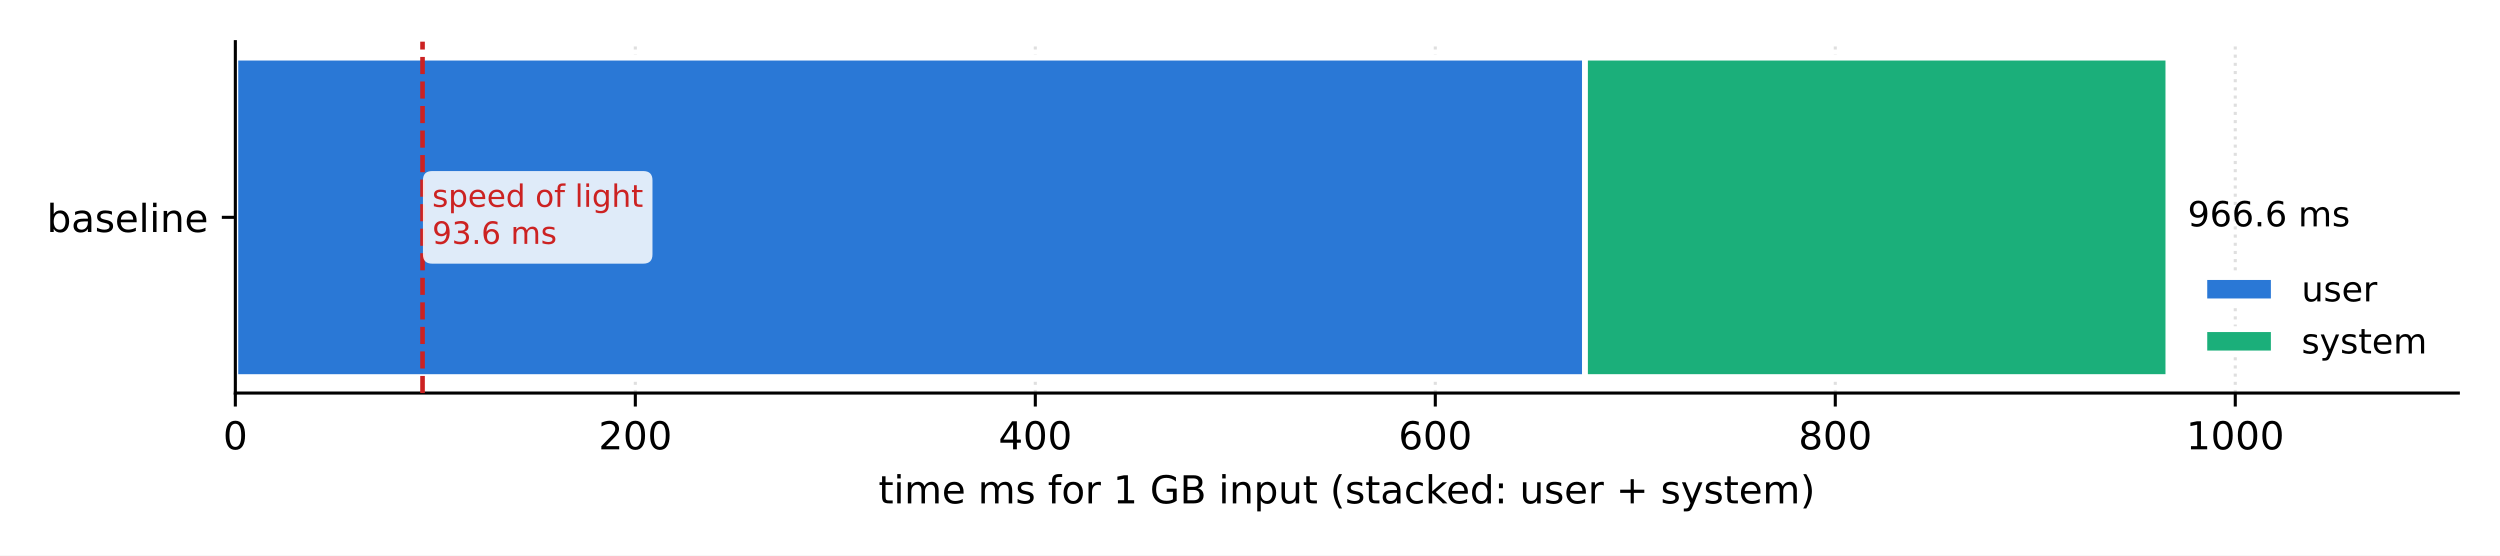
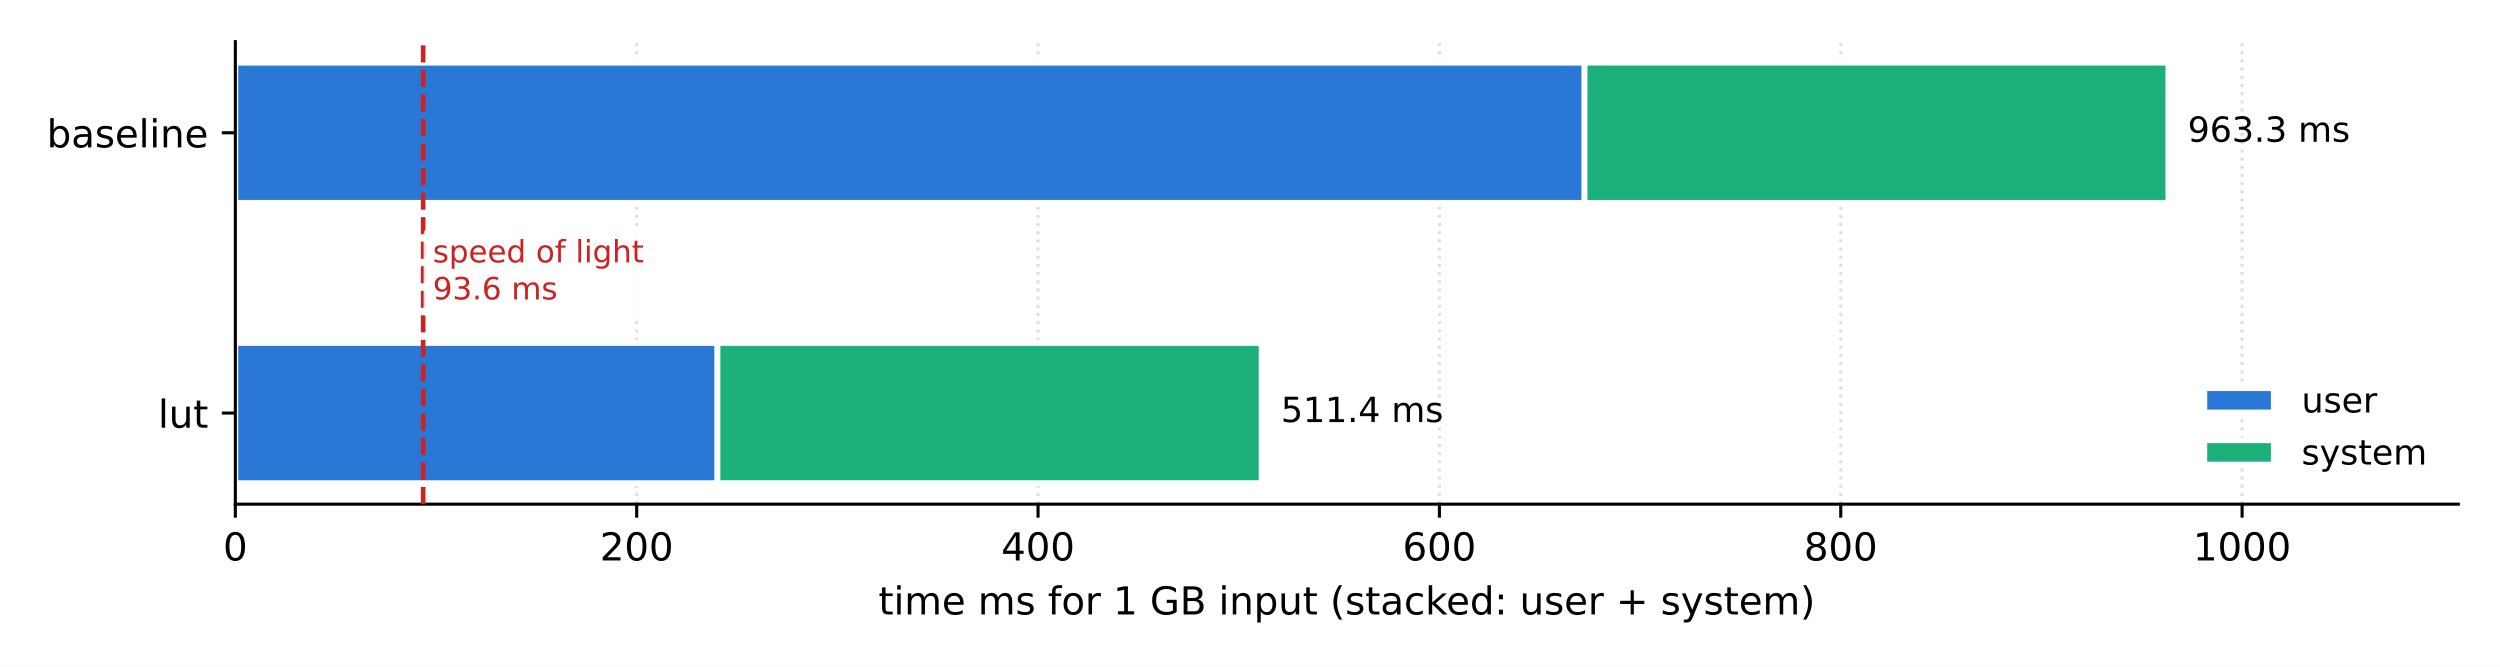
- <svg xmlns="http://www.w3.org/2000/svg" xmlns:xlink="http://www.w3.org/1999/xlink" width="648pt" height="144pt" viewBox="0 0 648 144" version="1.1">
+ <svg xmlns="http://www.w3.org/2000/svg" xmlns:xlink="http://www.w3.org/1999/xlink" width="648pt" height="172.8pt" viewBox="0 0 648 172.8" version="1.1">
  <defs>
    <style type="text/css">*{stroke-linejoin: round; stroke-linecap: butt}</style>
  </defs>
  <g id="figure_1">
    <g id="patch_1">
-       <path d="M 0 144  L 648 144  L 648 0  L 0 0  z " style="fill: #ffffff" />
+       <path d="M 0 172.8  L 648 172.8  L 648 0  L 0 0  z " style="fill: #ffffff" />
    </g>
    <g id="axes_1">
      <g id="patch_2">
-         <path d="M 61 101.878  L 637.2 101.878  L 637.2 10.8  L 61 10.8  z " style="fill: #ffffff" />
+         <path d="M 61 130.678  L 637.2 130.678  L 637.2 10.8  L 61 10.8  z " style="fill: #ffffff" />
      </g>
      <g id="matplotlib.axis_1">
        <g id="xtick_1">
          <g id="line2d_1">
-             <path d="M 61 101.878  L 61 10.8  " clip-path="url(#p54619168cc)" style="fill: none; stroke-dasharray: 0.8,1.32; stroke-dashoffset: 0; stroke: #b0b0b0; stroke-opacity: 0.4; stroke-width: 0.8" />
+             <path d="M 61 130.678  L 61 10.8  " clip-path="url(#pf8e2a51015)" style="fill: none; stroke-dasharray: 0.8,1.32; stroke-dashoffset: 0; stroke: #b0b0b0; stroke-opacity: 0.4; stroke-width: 0.8" />
          </g>
          <g id="line2d_2">
            <defs>
-               <path id="mf7cc5df647" d="M 0 0  L 0 3.5  " style="stroke: #000000; stroke-width: 0.8" />
+               <path id="m6ec5cdef84" d="M 0 0  L 0 3.5  " style="stroke: #000000; stroke-width: 0.8" />
            </defs>
            <g>
-               <use xlink:href="#mf7cc5df647" x="61" y="101.878" style="stroke: #000000; stroke-width: 0.8" />
+               <use xlink:href="#m6ec5cdef84" x="61" y="130.678" style="stroke: #000000; stroke-width: 0.8" />
            </g>
          </g>
          <g id="text_1">
-             <g transform="translate(57.81875 116.4753) scale(0.1 -0.1)">
+             <g transform="translate(57.81875 145.2753) scale(0.1 -0.1)">
              <defs>
                <path id="DejaVuSans-13" d="M 2034 4250  Q 1547 4250 1301 3770  Q 1056 3291 1056 2328  Q 1056 1369 1301 889  Q 1547 409 2034 409  Q 2525 409 2770 889  Q 3016 1369 3016 2328  Q 3016 3291 2770 3770  Q 2525 4250 2034 4250  z M 2034 4750  Q 2819 4750 3233 4129  Q 3647 3509 3647 2328  Q 3647 1150 3233 529  Q 2819 -91 2034 -91  Q 1250 -91 836 529  Q 422 1150 422 2328  Q 422 3509 836 4129  Q 1250 4750 2034 4750  z " transform="scale(0.015625)" />
              </defs>
              <use xlink:href="#DejaVuSans-13" />
            </g>
          </g>
        </g>
        <g id="xtick_2">
          <g id="line2d_3">
-             <path d="M 164.677 101.878  L 164.677 10.8  " clip-path="url(#p54619168cc)" style="fill: none; stroke-dasharray: 0.8,1.32; stroke-dashoffset: 0; stroke: #b0b0b0; stroke-opacity: 0.4; stroke-width: 0.8" />
+             <path d="M 165.03 130.678  L 165.03 10.8  " clip-path="url(#pf8e2a51015)" style="fill: none; stroke-dasharray: 0.8,1.32; stroke-dashoffset: 0; stroke: #b0b0b0; stroke-opacity: 0.4; stroke-width: 0.8" />
          </g>
          <g id="line2d_4">
            <g>
-               <use xlink:href="#mf7cc5df647" x="164.677" y="101.878" style="stroke: #000000; stroke-width: 0.8" />
+               <use xlink:href="#m6ec5cdef84" x="165.03" y="130.678" style="stroke: #000000; stroke-width: 0.8" />
            </g>
          </g>
          <g id="text_2">
-             <g transform="translate(155.1328 116.4753) scale(0.1 -0.1)">
+             <g transform="translate(155.4866 145.2753) scale(0.1 -0.1)">
              <defs>
                <path id="DejaVuSans-15" d="M 1228 531  L 3431 531  L 3431 0  L 469 0  L 469 531  Q 828 903 1448 1529  Q 2069 2156 2228 2338  Q 2531 2678 2651 2914  Q 2772 3150 2772 3378  Q 2772 3750 2511 3984  Q 2250 4219 1831 4219  Q 1534 4219 1204 4116  Q 875 4013 500 3803  L 500 4441  Q 881 4594 1212 4672  Q 1544 4750 1819 4750  Q 2544 4750 2975 4387  Q 3406 4025 3406 3419  Q 3406 3131 3298 2873  Q 3191 2616 2906 2266  Q 2828 2175 2409 1742  Q 1991 1309 1228 531  z " transform="scale(0.015625)" />
              </defs>
              <use xlink:href="#DejaVuSans-15" />
              <use xlink:href="#DejaVuSans-13" transform="translate(63.625 0)" />
              <use xlink:href="#DejaVuSans-13" transform="translate(127.25 0)" />
            </g>
          </g>
        </g>
        <g id="xtick_3">
          <g id="line2d_5">
-             <path d="M 268.353 101.878  L 268.353 10.8  " clip-path="url(#p54619168cc)" style="fill: none; stroke-dasharray: 0.8,1.32; stroke-dashoffset: 0; stroke: #b0b0b0; stroke-opacity: 0.4; stroke-width: 0.8" />
+             <path d="M 269.061 130.678  L 269.061 10.8  " clip-path="url(#pf8e2a51015)" style="fill: none; stroke-dasharray: 0.8,1.32; stroke-dashoffset: 0; stroke: #b0b0b0; stroke-opacity: 0.4; stroke-width: 0.8" />
          </g>
          <g id="line2d_6">
            <g>
-               <use xlink:href="#mf7cc5df647" x="268.353" y="101.878" style="stroke: #000000; stroke-width: 0.8" />
+               <use xlink:href="#m6ec5cdef84" x="269.061" y="130.678" style="stroke: #000000; stroke-width: 0.8" />
            </g>
          </g>
          <g id="text_3">
-             <g transform="translate(258.8094 116.4753) scale(0.1 -0.1)">
+             <g transform="translate(259.517 145.2753) scale(0.1 -0.1)">
              <defs>
                <path id="DejaVuSans-17" d="M 2419 4116  L 825 1625  L 2419 1625  L 2419 4116  z M 2253 4666  L 3047 4666  L 3047 1625  L 3713 1625  L 3713 1100  L 3047 1100  L 3047 0  L 2419 0  L 2419 1100  L 313 1100  L 313 1709  L 2253 4666  z " transform="scale(0.015625)" />
              </defs>
              <use xlink:href="#DejaVuSans-17" />
              <use xlink:href="#DejaVuSans-13" transform="translate(63.625 0)" />
              <use xlink:href="#DejaVuSans-13" transform="translate(127.25 0)" />
            </g>
          </g>
        </g>
        <g id="xtick_4">
          <g id="line2d_7">
-             <path d="M 372.03 101.878  L 372.03 10.8  " clip-path="url(#p54619168cc)" style="fill: none; stroke-dasharray: 0.8,1.32; stroke-dashoffset: 0; stroke: #b0b0b0; stroke-opacity: 0.4; stroke-width: 0.8" />
+             <path d="M 373.091 130.678  L 373.091 10.8  " clip-path="url(#pf8e2a51015)" style="fill: none; stroke-dasharray: 0.8,1.32; stroke-dashoffset: 0; stroke: #b0b0b0; stroke-opacity: 0.4; stroke-width: 0.8" />
          </g>
          <g id="line2d_8">
            <g>
-               <use xlink:href="#mf7cc5df647" x="372.03" y="101.878" style="stroke: #000000; stroke-width: 0.8" />
+               <use xlink:href="#m6ec5cdef84" x="373.091" y="130.678" style="stroke: #000000; stroke-width: 0.8" />
            </g>
          </g>
          <g id="text_4">
-             <g transform="translate(362.486 116.4753) scale(0.1 -0.1)">
+             <g transform="translate(363.5474 145.2753) scale(0.1 -0.1)">
              <defs>
                <path id="DejaVuSans-19" d="M 2113 2584  Q 1688 2584 1439 2293  Q 1191 2003 1191 1497  Q 1191 994 1439 701  Q 1688 409 2113 409  Q 2538 409 2786 701  Q 3034 994 3034 1497  Q 3034 2003 2786 2293  Q 2538 2584 2113 2584  z M 3366 4563  L 3366 3988  Q 3128 4100 2886 4159  Q 2644 4219 2406 4219  Q 1781 4219 1451 3797  Q 1122 3375 1075 2522  Q 1259 2794 1537 2939  Q 1816 3084 2150 3084  Q 2853 3084 3261 2657  Q 3669 2231 3669 1497  Q 3669 778 3244 343  Q 2819 -91 2113 -91  Q 1303 -91 875 529  Q 447 1150 447 2328  Q 447 3434 972 4092  Q 1497 4750 2381 4750  Q 2619 4750 2861 4703  Q 3103 4656 3366 4563  z " transform="scale(0.015625)" />
              </defs>
              <use xlink:href="#DejaVuSans-19" />
              <use xlink:href="#DejaVuSans-13" transform="translate(63.625 0)" />
              <use xlink:href="#DejaVuSans-13" transform="translate(127.25 0)" />
            </g>
          </g>
        </g>
        <g id="xtick_5">
          <g id="line2d_9">
-             <path d="M 475.706 101.878  L 475.706 10.8  " clip-path="url(#p54619168cc)" style="fill: none; stroke-dasharray: 0.8,1.32; stroke-dashoffset: 0; stroke: #b0b0b0; stroke-opacity: 0.4; stroke-width: 0.8" />
+             <path d="M 477.122 130.678  L 477.122 10.8  " clip-path="url(#pf8e2a51015)" style="fill: none; stroke-dasharray: 0.8,1.32; stroke-dashoffset: 0; stroke: #b0b0b0; stroke-opacity: 0.4; stroke-width: 0.8" />
          </g>
          <g id="line2d_10">
            <g>
-               <use xlink:href="#mf7cc5df647" x="475.706" y="101.878" style="stroke: #000000; stroke-width: 0.8" />
+               <use xlink:href="#m6ec5cdef84" x="477.122" y="130.678" style="stroke: #000000; stroke-width: 0.8" />
            </g>
          </g>
          <g id="text_5">
-             <g transform="translate(466.1626 116.4753) scale(0.1 -0.1)">
+             <g transform="translate(467.5778 145.2753) scale(0.1 -0.1)">
              <defs>
                <path id="DejaVuSans-1b" d="M 2034 2216  Q 1584 2216 1326 1975  Q 1069 1734 1069 1313  Q 1069 891 1326 650  Q 1584 409 2034 409  Q 2484 409 2743 651  Q 3003 894 3003 1313  Q 3003 1734 2745 1975  Q 2488 2216 2034 2216  z M 1403 2484  Q 997 2584 770 2862  Q 544 3141 544 3541  Q 544 4100 942 4425  Q 1341 4750 2034 4750  Q 2731 4750 3128 4425  Q 3525 4100 3525 3541  Q 3525 3141 3298 2862  Q 3072 2584 2669 2484  Q 3125 2378 3379 2068  Q 3634 1759 3634 1313  Q 3634 634 3220 271  Q 2806 -91 2034 -91  Q 1263 -91 848 271  Q 434 634 434 1313  Q 434 1759 690 2068  Q 947 2378 1403 2484  z M 1172 3481  Q 1172 3119 1398 2916  Q 1625 2713 2034 2713  Q 2441 2713 2670 2916  Q 2900 3119 2900 3481  Q 2900 3844 2670 4047  Q 2441 4250 2034 4250  Q 1625 4250 1398 4047  Q 1172 3844 1172 3481  z " transform="scale(0.015625)" />
              </defs>
              <use xlink:href="#DejaVuSans-1b" />
              <use xlink:href="#DejaVuSans-13" transform="translate(63.625 0)" />
              <use xlink:href="#DejaVuSans-13" transform="translate(127.25 0)" />
            </g>
          </g>
        </g>
        <g id="xtick_6">
          <g id="line2d_11">
-             <path d="M 579.383 101.878  L 579.383 10.8  " clip-path="url(#p54619168cc)" style="fill: none; stroke-dasharray: 0.8,1.32; stroke-dashoffset: 0; stroke: #b0b0b0; stroke-opacity: 0.4; stroke-width: 0.8" />
+             <path d="M 581.152 130.678  L 581.152 10.8  " clip-path="url(#pf8e2a51015)" style="fill: none; stroke-dasharray: 0.8,1.32; stroke-dashoffset: 0; stroke: #b0b0b0; stroke-opacity: 0.4; stroke-width: 0.8" />
          </g>
          <g id="line2d_12">
            <g>
-               <use xlink:href="#mf7cc5df647" x="579.383" y="101.878" style="stroke: #000000; stroke-width: 0.8" />
+               <use xlink:href="#m6ec5cdef84" x="581.152" y="130.678" style="stroke: #000000; stroke-width: 0.8" />
            </g>
          </g>
          <g id="text_6">
-             <g transform="translate(566.658 116.4753) scale(0.1 -0.1)">
+             <g transform="translate(568.4269 145.2753) scale(0.1 -0.1)">
              <defs>
                <path id="DejaVuSans-14" d="M 794 531  L 1825 531  L 1825 4091  L 703 3866  L 703 4441  L 1819 4666  L 2450 4666  L 2450 531  L 3481 531  L 3481 0  L 794 0  L 794 531  z " transform="scale(0.015625)" />
              </defs>
              <use xlink:href="#DejaVuSans-14" />
              <use xlink:href="#DejaVuSans-13" transform="translate(63.625 0)" />
              <use xlink:href="#DejaVuSans-13" transform="translate(127.25 0)" />
              <use xlink:href="#DejaVuSans-13" transform="translate(190.875 0)" />
            </g>
          </g>
        </g>
        <g id="text_7">
-           <g transform="translate(227.7023 130.4761) scale(0.1 -0.1)">
+           <g transform="translate(227.7023 159.2761) scale(0.1 -0.1)">
            <defs>
              <path id="DejaVuSans-57" d="M 1172 4494  L 1172 3500  L 2356 3500  L 2356 3053  L 1172 3053  L 1172 1153  Q 1172 725 1289 603  Q 1406 481 1766 481  L 2356 481  L 2356 0  L 1766 0  Q 1100 0 847 248  Q 594 497 594 1153  L 594 3053  L 172 3053  L 172 3500  L 594 3500  L 594 4494  L 1172 4494  z " transform="scale(0.015625)" />
              <path id="DejaVuSans-4c" d="M 603 3500  L 1178 3500  L 1178 0  L 603 0  L 603 3500  z M 603 4863  L 1178 4863  L 1178 4134  L 603 4134  L 603 4863  z " transform="scale(0.015625)" />
              <path id="DejaVuSans-50" d="M 3328 2828  Q 3544 3216 3844 3400  Q 4144 3584 4550 3584  Q 5097 3584 5394 3201  Q 5691 2819 5691 2113  L 5691 0  L 5113 0  L 5113 2094  Q 5113 2597 4934 2840  Q 4756 3084 4391 3084  Q 3944 3084 3684 2787  Q 3425 2491 3425 1978  L 3425 0  L 2847 0  L 2847 2094  Q 2847 2600 2669 2842  Q 2491 3084 2119 3084  Q 1678 3084 1418 2786  Q 1159 2488 1159 1978  L 1159 0  L 581 0  L 581 3500  L 1159 3500  L 1159 2956  Q 1356 3278 1631 3431  Q 1906 3584 2284 3584  Q 2666 3584 2933 3390  Q 3200 3197 3328 2828  z " transform="scale(0.015625)" />
              <path id="DejaVuSans-48" d="M 3597 1894  L 3597 1613  L 953 1613  Q 991 1019 1311 708  Q 1631 397 2203 397  Q 2534 397 2845 478  Q 3156 559 3463 722  L 3463 178  Q 3153 47 2828 -22  Q 2503 -91 2169 -91  Q 1331 -91 842 396  Q 353 884 353 1716  Q 353 2575 817 3079  Q 1281 3584 2069 3584  Q 2775 3584 3186 3129  Q 3597 2675 3597 1894  z M 3022 2063  Q 3016 2534 2758 2815  Q 2500 3097 2075 3097  Q 1594 3097 1305 2825  Q 1016 2553 972 2059  L 3022 2063  z " transform="scale(0.015625)" />
              <path id="DejaVuSans-3" transform="scale(0.015625)" />
              <path id="DejaVuSans-56" d="M 2834 3397  L 2834 2853  Q 2591 2978 2328 3040  Q 2066 3103 1784 3103  Q 1356 3103 1142 2972  Q 928 2841 928 2578  Q 928 2378 1081 2264  Q 1234 2150 1697 2047  L 1894 2003  Q 2506 1872 2764 1633  Q 3022 1394 3022 966  Q 3022 478 2636 193  Q 2250 -91 1575 -91  Q 1294 -91 989 -36  Q 684 19 347 128  L 347 722  Q 666 556 975 473  Q 1284 391 1588 391  Q 1994 391 2212 530  Q 2431 669 2431 922  Q 2431 1156 2273 1281  Q 2116 1406 1581 1522  L 1381 1569  Q 847 1681 609 1914  Q 372 2147 372 2553  Q 372 3047 722 3315  Q 1072 3584 1716 3584  Q 2034 3584 2315 3537  Q 2597 3491 2834 3397  z " transform="scale(0.015625)" />
              <path id="DejaVuSans-49" d="M 2375 4863  L 2375 4384  L 1825 4384  Q 1516 4384 1395 4259  Q 1275 4134 1275 3809  L 1275 3500  L 2222 3500  L 2222 3053  L 1275 3053  L 1275 0  L 697 0  L 697 3053  L 147 3053  L 147 3500  L 697 3500  L 697 3744  Q 697 4328 969 4595  Q 1241 4863 1831 4863  L 2375 4863  z " transform="scale(0.015625)" />
              <path id="DejaVuSans-52" d="M 1959 3097  Q 1497 3097 1228 2736  Q 959 2375 959 1747  Q 959 1119 1226 758  Q 1494 397 1959 397  Q 2419 397 2687 759  Q 2956 1122 2956 1747  Q 2956 2369 2687 2733  Q 2419 3097 1959 3097  z M 1959 3584  Q 2709 3584 3137 3096  Q 3566 2609 3566 1747  Q 3566 888 3137 398  Q 2709 -91 1959 -91  Q 1206 -91 779 398  Q 353 888 353 1747  Q 353 2609 779 3096  Q 1206 3584 1959 3584  z " transform="scale(0.015625)" />
              <path id="DejaVuSans-55" d="M 2631 2963  Q 2534 3019 2420 3045  Q 2306 3072 2169 3072  Q 1681 3072 1420 2755  Q 1159 2438 1159 1844  L 1159 0  L 581 0  L 581 3500  L 1159 3500  L 1159 2956  Q 1341 3275 1631 3429  Q 1922 3584 2338 3584  Q 2397 3584 2469 3576  Q 2541 3569 2628 3553  L 2631 2963  z " transform="scale(0.015625)" />
              <path id="DejaVuSans-2a" d="M 3809 666  L 3809 1919  L 2778 1919  L 2778 2438  L 4434 2438  L 4434 434  Q 4069 175 3628 42  Q 3188 -91 2688 -91  Q 1594 -91 976 548  Q 359 1188 359 2328  Q 359 3472 976 4111  Q 1594 4750 2688 4750  Q 3144 4750 3555 4637  Q 3966 4525 4313 4306  L 4313 3634  Q 3963 3931 3569 4081  Q 3175 4231 2741 4231  Q 1884 4231 1454 3753  Q 1025 3275 1025 2328  Q 1025 1384 1454 906  Q 1884 428 2741 428  Q 3075 428 3337 486  Q 3600 544 3809 666  z " transform="scale(0.015625)" />
              <path id="DejaVuSans-25" d="M 1259 2228  L 1259 519  L 2272 519  Q 2781 519 3026 730  Q 3272 941 3272 1375  Q 3272 1813 3026 2020  Q 2781 2228 2272 2228  L 1259 2228  z M 1259 4147  L 1259 2741  L 2194 2741  Q 2656 2741 2882 2914  Q 3109 3088 3109 3444  Q 3109 3797 2882 3972  Q 2656 4147 2194 4147  L 1259 4147  z M 628 4666  L 2241 4666  Q 2963 4666 3353 4366  Q 3744 4066 3744 3513  Q 3744 3084 3544 2831  Q 3344 2578 2956 2516  Q 3422 2416 3680 2098  Q 3938 1781 3938 1306  Q 3938 681 3513 340  Q 3088 0 2303 0  L 628 0  L 628 4666  z " transform="scale(0.015625)" />
              <path id="DejaVuSans-51" d="M 3513 2113  L 3513 0  L 2938 0  L 2938 2094  Q 2938 2591 2744 2837  Q 2550 3084 2163 3084  Q 1697 3084 1428 2787  Q 1159 2491 1159 1978  L 1159 0  L 581 0  L 581 3500  L 1159 3500  L 1159 2956  Q 1366 3272 1645 3428  Q 1925 3584 2291 3584  Q 2894 3584 3203 3211  Q 3513 2838 3513 2113  z " transform="scale(0.015625)" />
              <path id="DejaVuSans-53" d="M 1159 525  L 1159 -1331  L 581 -1331  L 581 3500  L 1159 3500  L 1159 2969  Q 1341 3281 1617 3432  Q 1894 3584 2278 3584  Q 2916 3584 3314 3078  Q 3713 2572 3713 1747  Q 3713 922 3314 415  Q 2916 -91 2278 -91  Q 1894 -91 1617 61  Q 1341 213 1159 525  z M 3116 1747  Q 3116 2381 2855 2742  Q 2594 3103 2138 3103  Q 1681 3103 1420 2742  Q 1159 2381 1159 1747  Q 1159 1113 1420 752  Q 1681 391 2138 391  Q 2594 391 2855 752  Q 3116 1113 3116 1747  z " transform="scale(0.015625)" />
              <path id="DejaVuSans-58" d="M 544 1381  L 544 3500  L 1119 3500  L 1119 1403  Q 1119 906 1312 657  Q 1506 409 1894 409  Q 2359 409 2629 706  Q 2900 1003 2900 1516  L 2900 3500  L 3475 3500  L 3475 0  L 2900 0  L 2900 538  Q 2691 219 2414 64  Q 2138 -91 1772 -91  Q 1169 -91 856 284  Q 544 659 544 1381  z M 1991 3584  L 1991 3584  z " transform="scale(0.015625)" />
              <path id="DejaVuSans-b" d="M 1984 4856  Q 1566 4138 1362 3434  Q 1159 2731 1159 2009  Q 1159 1288 1364 580  Q 1569 -128 1984 -844  L 1484 -844  Q 1016 -109 783 600  Q 550 1309 550 2009  Q 550 2706 781 3412  Q 1013 4119 1484 4856  L 1984 4856  z " transform="scale(0.015625)" />
              <path id="DejaVuSans-44" d="M 2194 1759  Q 1497 1759 1228 1600  Q 959 1441 959 1056  Q 959 750 1161 570  Q 1363 391 1709 391  Q 2188 391 2477 730  Q 2766 1069 2766 1631  L 2766 1759  L 2194 1759  z M 3341 1997  L 3341 0  L 2766 0  L 2766 531  Q 2569 213 2275 61  Q 1981 -91 1556 -91  Q 1019 -91 701 211  Q 384 513 384 1019  Q 384 1609 779 1909  Q 1175 2209 1959 2209  L 2766 2209  L 2766 2266  Q 2766 2663 2505 2880  Q 2244 3097 1772 3097  Q 1472 3097 1187 3025  Q 903 2953 641 2809  L 641 3341  Q 956 3463 1253 3523  Q 1550 3584 1831 3584  Q 2591 3584 2966 3190  Q 3341 2797 3341 1997  z " transform="scale(0.015625)" />
              <path id="DejaVuSans-46" d="M 3122 3366  L 3122 2828  Q 2878 2963 2633 3030  Q 2388 3097 2138 3097  Q 1578 3097 1268 2742  Q 959 2388 959 1747  Q 959 1106 1268 751  Q 1578 397 2138 397  Q 2388 397 2633 464  Q 2878 531 3122 666  L 3122 134  Q 2881 22 2623 -34  Q 2366 -91 2075 -91  Q 1284 -91 818 406  Q 353 903 353 1747  Q 353 2603 823 3093  Q 1294 3584 2113 3584  Q 2378 3584 2631 3529  Q 2884 3475 3122 3366  z " transform="scale(0.015625)" />
              <path id="DejaVuSans-4e" d="M 581 4863  L 1159 4863  L 1159 1991  L 2875 3500  L 3609 3500  L 1753 1863  L 3688 0  L 2938 0  L 1159 1709  L 1159 0  L 581 0  L 581 4863  z " transform="scale(0.015625)" />
              <path id="DejaVuSans-47" d="M 2906 2969  L 2906 4863  L 3481 4863  L 3481 0  L 2906 0  L 2906 525  Q 2725 213 2448 61  Q 2172 -91 1784 -91  Q 1150 -91 751 415  Q 353 922 353 1747  Q 353 2572 751 3078  Q 1150 3584 1784 3584  Q 2172 3584 2448 3432  Q 2725 3281 2906 2969  z M 947 1747  Q 947 1113 1208 752  Q 1469 391 1925 391  Q 2381 391 2643 752  Q 2906 1113 2906 1747  Q 2906 2381 2643 2742  Q 2381 3103 1925 3103  Q 1469 3103 1208 2742  Q 947 2381 947 1747  z " transform="scale(0.015625)" />
              <path id="DejaVuSans-1d" d="M 750 794  L 1409 794  L 1409 0  L 750 0  L 750 794  z M 750 3309  L 1409 3309  L 1409 2516  L 750 2516  L 750 3309  z " transform="scale(0.015625)" />
              <path id="DejaVuSans-e" d="M 2944 4013  L 2944 2272  L 4684 2272  L 4684 1741  L 2944 1741  L 2944 0  L 2419 0  L 2419 1741  L 678 1741  L 678 2272  L 2419 2272  L 2419 4013  L 2944 4013  z " transform="scale(0.015625)" />
              <path id="DejaVuSans-5c" d="M 2059 -325  Q 1816 -950 1584 -1140  Q 1353 -1331 966 -1331  L 506 -1331  L 506 -850  L 844 -850  Q 1081 -850 1212 -737  Q 1344 -625 1503 -206  L 1606 56  L 191 3500  L 800 3500  L 1894 763  L 2988 3500  L 3597 3500  L 2059 -325  z " transform="scale(0.015625)" />
              <path id="DejaVuSans-c" d="M 513 4856  L 1013 4856  Q 1481 4119 1714 3412  Q 1947 2706 1947 2009  Q 1947 1309 1714 600  Q 1481 -109 1013 -844  L 513 -844  Q 928 -128 1133 580  Q 1338 1288 1338 2009  Q 1338 2731 1133 3434  Q 928 4138 513 4856  z " transform="scale(0.015625)" />
            </defs>
            <use xlink:href="#DejaVuSans-57" />
            <use xlink:href="#DejaVuSans-4c" transform="translate(39.20312 0)" />
            <use xlink:href="#DejaVuSans-50" transform="translate(66.98438 0)" />
            <use xlink:href="#DejaVuSans-48" transform="translate(164.3906 0)" />
            <use xlink:href="#DejaVuSans-3" transform="translate(225.9219 0)" />
            <use xlink:href="#DejaVuSans-50" transform="translate(257.7031 0)" />
            <use xlink:href="#DejaVuSans-56" transform="translate(355.1094 0)" />
            <use xlink:href="#DejaVuSans-3" transform="translate(407.2031 0)" />
            <use xlink:href="#DejaVuSans-49" transform="translate(438.9844 0)" />
            <use xlink:href="#DejaVuSans-52" transform="translate(474.1875 0)" />
            <use xlink:href="#DejaVuSans-55" transform="translate(535.375 0)" />
            <use xlink:href="#DejaVuSans-3" transform="translate(576.4844 0)" />
            <use xlink:href="#DejaVuSans-14" transform="translate(608.2656 0)" />
            <use xlink:href="#DejaVuSans-3" transform="translate(671.8906 0)" />
            <use xlink:href="#DejaVuSans-2a" transform="translate(703.6719 0)" />
            <use xlink:href="#DejaVuSans-25" transform="translate(781.1562 0)" />
            <use xlink:href="#DejaVuSans-3" transform="translate(849.7656 0)" />
            <use xlink:href="#DejaVuSans-4c" transform="translate(881.5469 0)" />
            <use xlink:href="#DejaVuSans-51" transform="translate(909.3281 0)" />
            <use xlink:href="#DejaVuSans-53" transform="translate(972.7031 0)" />
            <use xlink:href="#DejaVuSans-58" transform="translate(1036.188 0)" />
            <use xlink:href="#DejaVuSans-57" transform="translate(1099.562 0)" />
            <use xlink:href="#DejaVuSans-3" transform="translate(1138.766 0)" />
            <use xlink:href="#DejaVuSans-b" transform="translate(1170.547 0)" />
            <use xlink:href="#DejaVuSans-56" transform="translate(1209.562 0)" />
            <use xlink:href="#DejaVuSans-57" transform="translate(1261.656 0)" />
            <use xlink:href="#DejaVuSans-44" transform="translate(1300.859 0)" />
            <use xlink:href="#DejaVuSans-46" transform="translate(1362.141 0)" />
            <use xlink:href="#DejaVuSans-4e" transform="translate(1417.125 0)" />
            <use xlink:href="#DejaVuSans-48" transform="translate(1471.469 0)" />
            <use xlink:href="#DejaVuSans-47" transform="translate(1533 0)" />
            <use xlink:href="#DejaVuSans-1d" transform="translate(1596.484 0)" />
            <use xlink:href="#DejaVuSans-3" transform="translate(1630.172 0)" />
            <use xlink:href="#DejaVuSans-58" transform="translate(1661.953 0)" />
            <use xlink:href="#DejaVuSans-56" transform="translate(1725.328 0)" />
            <use xlink:href="#DejaVuSans-48" transform="translate(1777.422 0)" />
            <use xlink:href="#DejaVuSans-55" transform="translate(1838.953 0)" />
            <use xlink:href="#DejaVuSans-3" transform="translate(1880.062 0)" />
            <use xlink:href="#DejaVuSans-e" transform="translate(1911.844 0)" />
            <use xlink:href="#DejaVuSans-3" transform="translate(1995.641 0)" />
            <use xlink:href="#DejaVuSans-56" transform="translate(2027.422 0)" />
            <use xlink:href="#DejaVuSans-5c" transform="translate(2079.516 0)" />
            <use xlink:href="#DejaVuSans-56" transform="translate(2138.703 0)" />
            <use xlink:href="#DejaVuSans-57" transform="translate(2190.797 0)" />
            <use xlink:href="#DejaVuSans-48" transform="translate(2230 0)" />
            <use xlink:href="#DejaVuSans-50" transform="translate(2291.531 0)" />
            <use xlink:href="#DejaVuSans-c" transform="translate(2388.938 0)" />
          </g>
        </g>
      </g>
      <g id="matplotlib.axis_2">
        <g id="ytick_1">
          <g id="line2d_13">
            <defs>
-               <path id="m512e6a3b76" d="M 0 0  L -3.5 0  " style="stroke: #000000; stroke-width: 0.8" />
+               <path id="m143cc4d43e" d="M 0 0  L -3.5 0  " style="stroke: #000000; stroke-width: 0.8" />
            </defs>
            <g>
-               <use xlink:href="#m512e6a3b76" x="61" y="56.339" style="stroke: #000000; stroke-width: 0.8" />
+               <use xlink:href="#m143cc4d43e" x="61" y="34.412" style="stroke: #000000; stroke-width: 0.8" />
            </g>
          </g>
          <g id="text_8">
-             <g transform="translate(12.11406 60.13805) scale(0.1 -0.1)">
+             <g transform="translate(12.11406 38.21148) scale(0.1 -0.1)">
              <defs>
                <path id="DejaVuSans-45" d="M 3116 1747  Q 3116 2381 2855 2742  Q 2594 3103 2138 3103  Q 1681 3103 1420 2742  Q 1159 2381 1159 1747  Q 1159 1113 1420 752  Q 1681 391 2138 391  Q 2594 391 2855 752  Q 3116 1113 3116 1747  z M 1159 2969  Q 1341 3281 1617 3432  Q 1894 3584 2278 3584  Q 2916 3584 3314 3078  Q 3713 2572 3713 1747  Q 3713 922 3314 415  Q 2916 -91 2278 -91  Q 1894 -91 1617 61  Q 1341 213 1159 525  L 1159 0  L 581 0  L 581 4863  L 1159 4863  L 1159 2969  z " transform="scale(0.015625)" />
                <path id="DejaVuSans-4f" d="M 603 4863  L 1178 4863  L 1178 0  L 603 0  L 603 4863  z " transform="scale(0.015625)" />
              </defs>
              <use xlink:href="#DejaVuSans-45" />
              <use xlink:href="#DejaVuSans-44" transform="translate(63.48438 0)" />
              <use xlink:href="#DejaVuSans-56" transform="translate(124.7656 0)" />
              <use xlink:href="#DejaVuSans-48" transform="translate(176.8594 0)" />
              <use xlink:href="#DejaVuSans-4f" transform="translate(238.3906 0)" />
              <use xlink:href="#DejaVuSans-4c" transform="translate(266.1719 0)" />
              <use xlink:href="#DejaVuSans-51" transform="translate(293.9531 0)" />
              <use xlink:href="#DejaVuSans-48" transform="translate(357.3281 0)" />
            </g>
          </g>
        </g>
+         <g id="ytick_2">
+           <g id="line2d_14">
+             <g>
+               <use xlink:href="#m143cc4d43e" x="61" y="107.065" style="stroke: #000000; stroke-width: 0.8" />
+             </g>
+           </g>
+           <g id="text_9">
+             <g transform="translate(40.96406 110.8646) scale(0.1 -0.1)">
+               <use xlink:href="#DejaVuSans-4f" />
+               <use xlink:href="#DejaVuSans-58" transform="translate(27.78125 0)" />
+               <use xlink:href="#DejaVuSans-57" transform="translate(91.15625 0)" />
+             </g>
+           </g>
+         </g>
      </g>
      <g id="patch_3">
-         <path d="M 61 14.94  L 410.829 14.94  L 410.829 97.738  L 61 97.738  z " clip-path="url(#p54619168cc)" style="fill: #2a78d6; stroke: #ffffff; stroke-width: 1.5; stroke-linejoin: miter" />
+         <path d="M 61 16.249  L 410.719 16.249  L 410.719 52.576  L 61 52.576  z " clip-path="url(#pf8e2a51015)" style="fill: #2a78d6; stroke: #ffffff; stroke-width: 1.5; stroke-linejoin: miter" />
      </g>
      <g id="patch_4">
-         <path d="M 410.829 14.94  L 562.043 14.94  L 562.043 97.738  L 410.829 97.738  z " clip-path="url(#p54619168cc)" style="fill: #1baf7a; stroke: #ffffff; stroke-width: 1.5; stroke-linejoin: miter" />
+         <path d="M 61 88.902  L 185.97 88.902  L 185.97 125.229  L 61 125.229  z " clip-path="url(#pf8e2a51015)" style="fill: #2a78d6; stroke: #ffffff; stroke-width: 1.5; stroke-linejoin: miter" />
      </g>
      <g id="patch_5">
-         <path d="M 61 101.878  L 61 10.8  " style="fill: none; stroke: #000000; stroke-width: 0.8; stroke-linejoin: miter; stroke-linecap: square" />
+         <path d="M 410.719 16.249  L 562.043 16.249  L 562.043 52.576  L 410.719 52.576  z " clip-path="url(#pf8e2a51015)" style="fill: #1baf7a; stroke: #ffffff; stroke-width: 1.5; stroke-linejoin: miter" />
      </g>
      <g id="patch_6">
-         <path d="M 61 101.878  L 637.2 101.878  " style="fill: none; stroke: #000000; stroke-width: 0.8; stroke-linejoin: miter; stroke-linecap: square" />
-       </g>
-       <g id="line2d_14">
-         <path d="M 109.521 101.878  L 109.521 10.8  " clip-path="url(#p54619168cc)" style="fill: none; stroke-dasharray: 4.44,1.92; stroke-dashoffset: 0; stroke: #cc2222; stroke-width: 1.2" />
-       </g>
-       <g id="text_9">
-         <g transform="translate(567.0539 58.67672) scale(0.09 -0.09)">
+         <path d="M 185.97 88.902  L 327.012 88.902  L 327.012 125.229  L 185.97 125.229  z " clip-path="url(#pf8e2a51015)" style="fill: #1baf7a; stroke: #ffffff; stroke-width: 1.5; stroke-linejoin: miter" />
+       </g>
+       <g id="patch_7">
+         <path d="M 61 130.678  L 61 10.8  " style="fill: none; stroke: #000000; stroke-width: 0.8; stroke-linejoin: miter; stroke-linecap: square" />
+       </g>
+       <g id="patch_8">
+         <path d="M 61 130.678  L 637.2 130.678  " style="fill: none; stroke: #000000; stroke-width: 0.8; stroke-linejoin: miter; stroke-linecap: square" />
+       </g>
+       <g id="line2d_15">
+         <path d="M 109.686 130.678  L 109.686 10.8  " clip-path="url(#pf8e2a51015)" style="fill: none; stroke-dasharray: 4.44,1.92; stroke-dashoffset: 0; stroke: #cc2222; stroke-width: 1.2" />
+       </g>
+       <g id="text_10">
+         <g transform="translate(567.0539 36.75016) scale(0.09 -0.09)">
          <defs>
            <path id="DejaVuSans-1c" d="M 703 97  L 703 672  Q 941 559 1184 500  Q 1428 441 1663 441  Q 2288 441 2617 861  Q 2947 1281 2994 2138  Q 2813 1869 2534 1725  Q 2256 1581 1919 1581  Q 1219 1581 811 2004  Q 403 2428 403 3163  Q 403 3881 828 4315  Q 1253 4750 1959 4750  Q 2769 4750 3195 4129  Q 3622 3509 3622 2328  Q 3622 1225 3098 567  Q 2575 -91 1691 -91  Q 1453 -91 1209 -44  Q 966 3 703 97  z M 1959 2075  Q 2384 2075 2632 2365  Q 2881 2656 2881 3163  Q 2881 3666 2632 3958  Q 2384 4250 1959 4250  Q 1534 4250 1286 3958  Q 1038 3666 1038 3163  Q 1038 2656 1286 2365  Q 1534 2075 1959 2075  z " transform="scale(0.015625)" />
+             <path id="DejaVuSans-16" d="M 2597 2516  Q 3050 2419 3304 2112  Q 3559 1806 3559 1356  Q 3559 666 3084 287  Q 2609 -91 1734 -91  Q 1441 -91 1130 -33  Q 819 25 488 141  L 488 750  Q 750 597 1062 519  Q 1375 441 1716 441  Q 2309 441 2620 675  Q 2931 909 2931 1356  Q 2931 1769 2642 2001  Q 2353 2234 1838 2234  L 1294 2234  L 1294 2753  L 1863 2753  Q 2328 2753 2575 2939  Q 2822 3125 2822 3475  Q 2822 3834 2567 4026  Q 2313 4219 1838 4219  Q 1578 4219 1281 4162  Q 984 4106 628 3988  L 628 4550  Q 988 4650 1302 4700  Q 1616 4750 1894 4750  Q 2613 4750 3031 4423  Q 3450 4097 3450 3541  Q 3450 3153 3228 2886  Q 3006 2619 2597 2516  z " transform="scale(0.015625)" />
            <path id="DejaVuSans-11" d="M 684 794  L 1344 794  L 1344 0  L 684 0  L 684 794  z " transform="scale(0.015625)" />
          </defs>
          <use xlink:href="#DejaVuSans-1c" />
          <use xlink:href="#DejaVuSans-19" transform="translate(63.625 0)" />
-           <use xlink:href="#DejaVuSans-19" transform="translate(127.25 0)" />
+           <use xlink:href="#DejaVuSans-16" transform="translate(127.25 0)" />
          <use xlink:href="#DejaVuSans-11" transform="translate(190.875 0)" />
-           <use xlink:href="#DejaVuSans-19" transform="translate(222.6562 0)" />
+           <use xlink:href="#DejaVuSans-16" transform="translate(222.6562 0)" />
          <use xlink:href="#DejaVuSans-3" transform="translate(286.2812 0)" />
          <use xlink:href="#DejaVuSans-50" transform="translate(318.0625 0)" />
          <use xlink:href="#DejaVuSans-56" transform="translate(415.4688 0)" />
        </g>
      </g>
-       <g id="text_10">
-         <g id="patch_7">
-           <path d="M 112.026 68.341  L 166.722 68.341  Q 169.122 68.341 169.122 65.941  L 169.122 46.737  Q 169.122 44.337 166.722 44.337  L 112.026 44.337  Q 109.626 44.337 109.626 46.737  L 109.626 65.941  Q 109.626 68.341 112.026 68.341  z " style="fill: #ffffff; opacity: 0.85" />
-         </g>
-         <g style="fill: #cc2222" transform="translate(112.0259 53.61648) scale(0.08 -0.08)">
+       <g id="text_11">
+         <g transform="translate(332.0229 109.4033) scale(0.09 -0.09)">
+           <defs>
+             <path id="DejaVuSans-18" d="M 691 4666  L 3169 4666  L 3169 4134  L 1269 4134  L 1269 2991  Q 1406 3038 1543 3061  Q 1681 3084 1819 3084  Q 2600 3084 3056 2656  Q 3513 2228 3513 1497  Q 3513 744 3044 326  Q 2575 -91 1722 -91  Q 1428 -91 1123 -41  Q 819 9 494 109  L 494 744  Q 775 591 1075 516  Q 1375 441 1709 441  Q 2250 441 2565 725  Q 2881 1009 2881 1497  Q 2881 1984 2565 2268  Q 2250 2553 1709 2553  Q 1456 2553 1204 2497  Q 953 2441 691 2322  L 691 4666  z " transform="scale(0.015625)" />
+           </defs>
+           <use xlink:href="#DejaVuSans-18" />
+           <use xlink:href="#DejaVuSans-14" transform="translate(63.625 0)" />
+           <use xlink:href="#DejaVuSans-14" transform="translate(127.25 0)" />
+           <use xlink:href="#DejaVuSans-11" transform="translate(190.875 0)" />
+           <use xlink:href="#DejaVuSans-17" transform="translate(222.6562 0)" />
+           <use xlink:href="#DejaVuSans-3" transform="translate(286.2812 0)" />
+           <use xlink:href="#DejaVuSans-50" transform="translate(318.0625 0)" />
+           <use xlink:href="#DejaVuSans-56" transform="translate(415.4688 0)" />
+         </g>
+       </g>
+       <g id="text_12">
+         <g id="patch_9">
+           <path d="M 112.191 82.741  L 166.888 82.741  Q 169.288 82.741 169.288 80.341  L 169.288 61.137  Q 169.288 58.737 166.888 58.737  L 112.191 58.737  Q 109.791 58.737 109.791 61.137  L 109.791 80.341  Q 109.791 82.741 112.191 82.741  z " style="fill: #ffffff; opacity: 0.85" />
+         </g>
+         <g style="fill: #cc2222" transform="translate(112.1914 68.01648) scale(0.08 -0.08)">
          <defs>
            <path id="DejaVuSans-4a" d="M 2906 1791  Q 2906 2416 2648 2759  Q 2391 3103 1925 3103  Q 1463 3103 1205 2759  Q 947 2416 947 1791  Q 947 1169 1205 825  Q 1463 481 1925 481  Q 2391 481 2648 825  Q 2906 1169 2906 1791  z M 3481 434  Q 3481 -459 3084 -895  Q 2688 -1331 1869 -1331  Q 1566 -1331 1297 -1286  Q 1028 -1241 775 -1147  L 775 -588  Q 1028 -725 1275 -790  Q 1522 -856 1778 -856  Q 2344 -856 2625 -561  Q 2906 -266 2906 331  L 2906 616  Q 2728 306 2450 153  Q 2172 0 1784 0  Q 1141 0 747 490  Q 353 981 353 1791  Q 353 2603 747 3093  Q 1141 3584 1784 3584  Q 2172 3584 2450 3431  Q 2728 3278 2906 2969  L 2906 3500  L 3481 3500  L 3481 434  z " transform="scale(0.015625)" />
            <path id="DejaVuSans-4b" d="M 3513 2113  L 3513 0  L 2938 0  L 2938 2094  Q 2938 2591 2744 2837  Q 2550 3084 2163 3084  Q 1697 3084 1428 2787  Q 1159 2491 1159 1978  L 1159 0  L 581 0  L 581 4863  L 1159 4863  L 1159 2956  Q 1366 3272 1645 3428  Q 1925 3584 2291 3584  Q 2894 3584 3203 3211  Q 3513 2838 3513 2113  z " transform="scale(0.015625)" />
          </defs>
          <use xlink:href="#DejaVuSans-56" />
          <use xlink:href="#DejaVuSans-53" transform="translate(52.09375 0)" />
          <use xlink:href="#DejaVuSans-48" transform="translate(115.5781 0)" />
          <use xlink:href="#DejaVuSans-48" transform="translate(177.1094 0)" />
          <use xlink:href="#DejaVuSans-47" transform="translate(238.6406 0)" />
          <use xlink:href="#DejaVuSans-3" transform="translate(302.125 0)" />
          <use xlink:href="#DejaVuSans-52" transform="translate(333.9062 0)" />
          <use xlink:href="#DejaVuSans-49" transform="translate(395.0938 0)" />
          <use xlink:href="#DejaVuSans-3" transform="translate(430.2969 0)" />
          <use xlink:href="#DejaVuSans-4f" transform="translate(462.0781 0)" />
          <use xlink:href="#DejaVuSans-4c" transform="translate(489.8594 0)" />
          <use xlink:href="#DejaVuSans-4a" transform="translate(517.6406 0)" />
          <use xlink:href="#DejaVuSans-4b" transform="translate(581.125 0)" />
          <use xlink:href="#DejaVuSans-57" transform="translate(644.5 0)" />
        </g>
-         <g style="fill: #cc2222" transform="translate(112.0259 63.21805) scale(0.08 -0.08)">
-           <defs>
-             <path id="DejaVuSans-16" d="M 2597 2516  Q 3050 2419 3304 2112  Q 3559 1806 3559 1356  Q 3559 666 3084 287  Q 2609 -91 1734 -91  Q 1441 -91 1130 -33  Q 819 25 488 141  L 488 750  Q 750 597 1062 519  Q 1375 441 1716 441  Q 2309 441 2620 675  Q 2931 909 2931 1356  Q 2931 1769 2642 2001  Q 2353 2234 1838 2234  L 1294 2234  L 1294 2753  L 1863 2753  Q 2328 2753 2575 2939  Q 2822 3125 2822 3475  Q 2822 3834 2567 4026  Q 2313 4219 1838 4219  Q 1578 4219 1281 4162  Q 984 4106 628 3988  L 628 4550  Q 988 4650 1302 4700  Q 1616 4750 1894 4750  Q 2613 4750 3031 4423  Q 3450 4097 3450 3541  Q 3450 3153 3228 2886  Q 3006 2619 2597 2516  z " transform="scale(0.015625)" />
-           </defs>
+         <g style="fill: #cc2222" transform="translate(112.1914 77.61805) scale(0.08 -0.08)">
          <use xlink:href="#DejaVuSans-1c" />
          <use xlink:href="#DejaVuSans-16" transform="translate(63.625 0)" />
          <use xlink:href="#DejaVuSans-11" transform="translate(127.25 0)" />
          <use xlink:href="#DejaVuSans-19" transform="translate(159.0312 0)" />
          <use xlink:href="#DejaVuSans-3" transform="translate(222.6562 0)" />
          <use xlink:href="#DejaVuSans-50" transform="translate(254.4375 0)" />
          <use xlink:href="#DejaVuSans-56" transform="translate(351.8438 0)" />
        </g>
      </g>
      <g id="legend_1">
-         <g id="patch_8">
-           <path d="M 571.364 78.115  L 589.364 78.115  L 589.364 71.815  L 571.364 71.815  z " style="fill: #2a78d6; stroke: #ffffff; stroke-width: 1.5; stroke-linejoin: miter" />
-         </g>
-         <g id="text_11">
-           <g transform="translate(596.5636 78.11484) scale(0.09 -0.09)">
+         <g id="patch_10">
+           <path d="M 571.364 106.915  L 589.364 106.915  L 589.364 100.615  L 571.364 100.615  z " style="fill: #2a78d6; stroke: #ffffff; stroke-width: 1.5; stroke-linejoin: miter" />
+         </g>
+         <g id="text_13">
+           <g transform="translate(596.5636 106.9148) scale(0.09 -0.09)">
            <use xlink:href="#DejaVuSans-58" />
            <use xlink:href="#DejaVuSans-56" transform="translate(63.375 0)" />
            <use xlink:href="#DejaVuSans-48" transform="translate(115.4688 0)" />
            <use xlink:href="#DejaVuSans-55" transform="translate(177 0)" />
          </g>
        </g>
-         <g id="patch_9">
-           <path d="M 571.364 91.616  L 589.364 91.616  L 589.364 85.316  L 571.364 85.316  z " style="fill: #1baf7a; stroke: #ffffff; stroke-width: 1.5; stroke-linejoin: miter" />
-         </g>
-         <g id="text_12">
-           <g transform="translate(596.5636 91.61555) scale(0.09 -0.09)">
+         <g id="patch_11">
+           <path d="M 571.364 120.416  L 589.364 120.416  L 589.364 114.116  L 571.364 114.116  z " style="fill: #1baf7a; stroke: #ffffff; stroke-width: 1.5; stroke-linejoin: miter" />
+         </g>
+         <g id="text_14">
+           <g transform="translate(596.5636 120.4155) scale(0.09 -0.09)">
            <use xlink:href="#DejaVuSans-56" />
            <use xlink:href="#DejaVuSans-5c" transform="translate(52.09375 0)" />
            <use xlink:href="#DejaVuSans-56" transform="translate(111.2812 0)" />
            <use xlink:href="#DejaVuSans-57" transform="translate(163.375 0)" />
            <use xlink:href="#DejaVuSans-48" transform="translate(202.5781 0)" />
            <use xlink:href="#DejaVuSans-50" transform="translate(264.1094 0)" />
          </g>
        </g>
      </g>
    </g>
  </g>
  <defs>
-     <clipPath id="p54619168cc">
-       <rect x="61" y="10.8" width="576.2" height="91.078" />
+     <clipPath id="pf8e2a51015">
+       <rect x="61" y="10.8" width="576.2" height="119.878" />
    </clipPath>
  </defs>
</svg>
